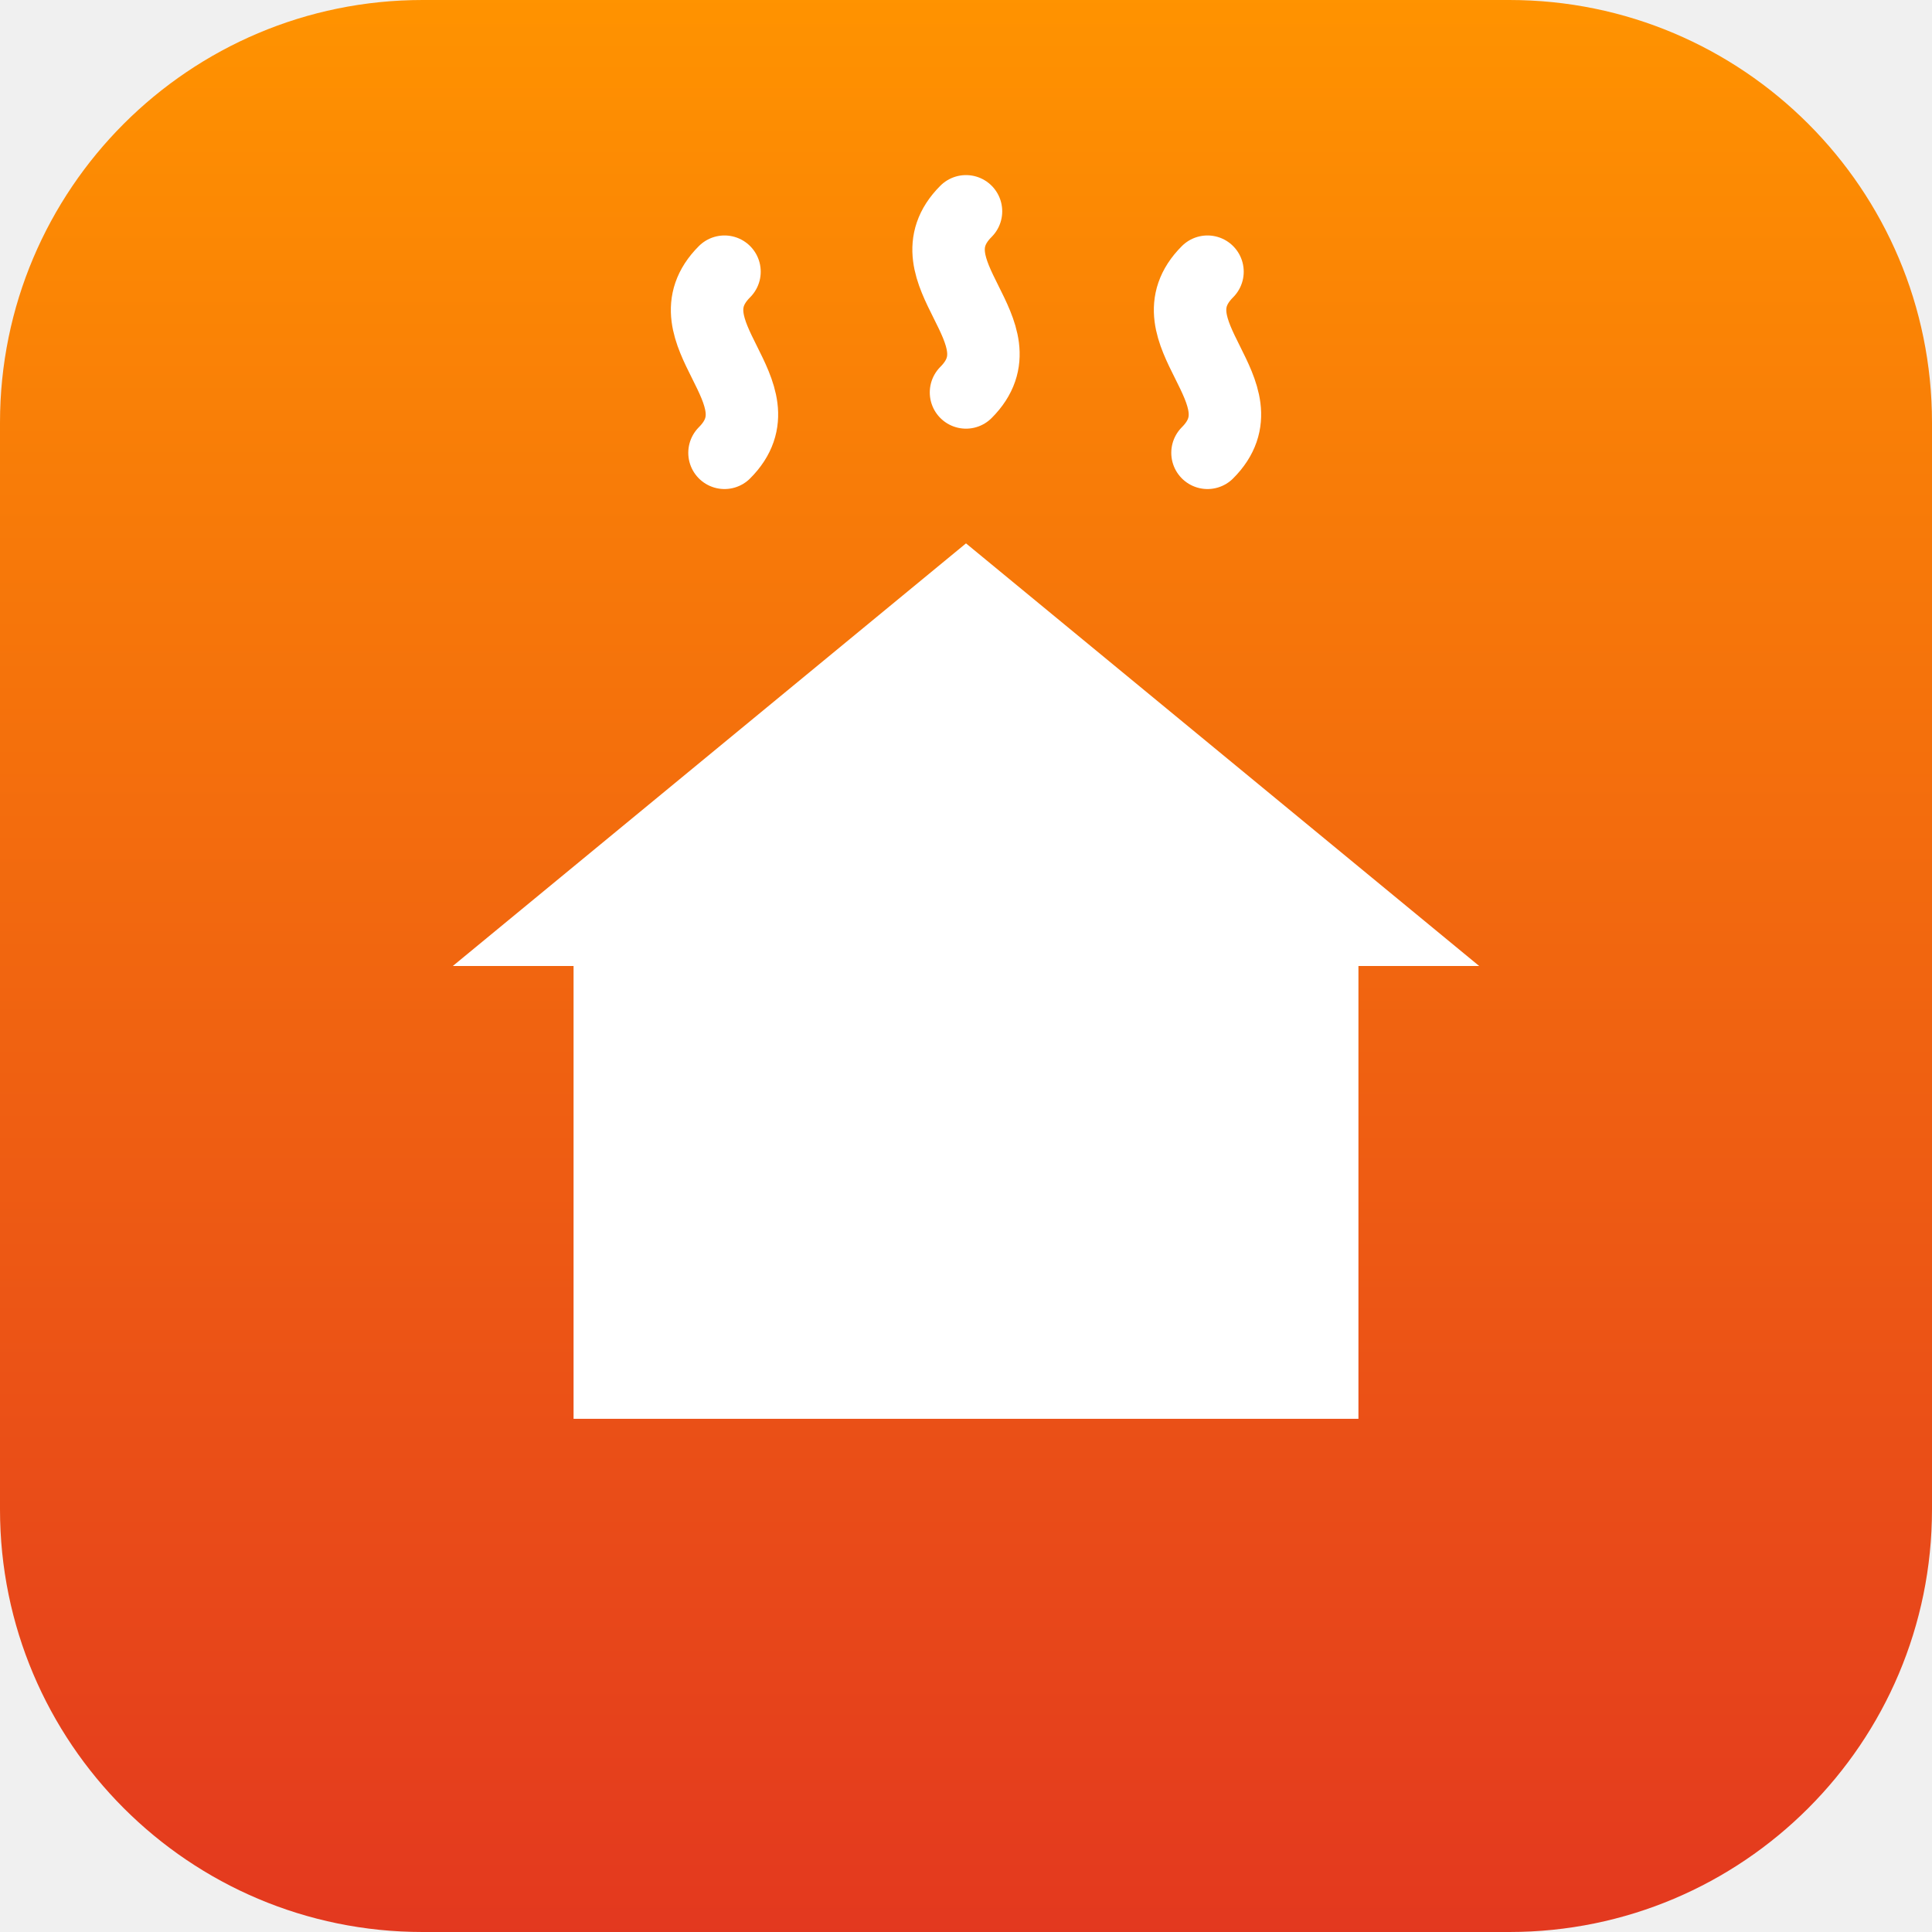
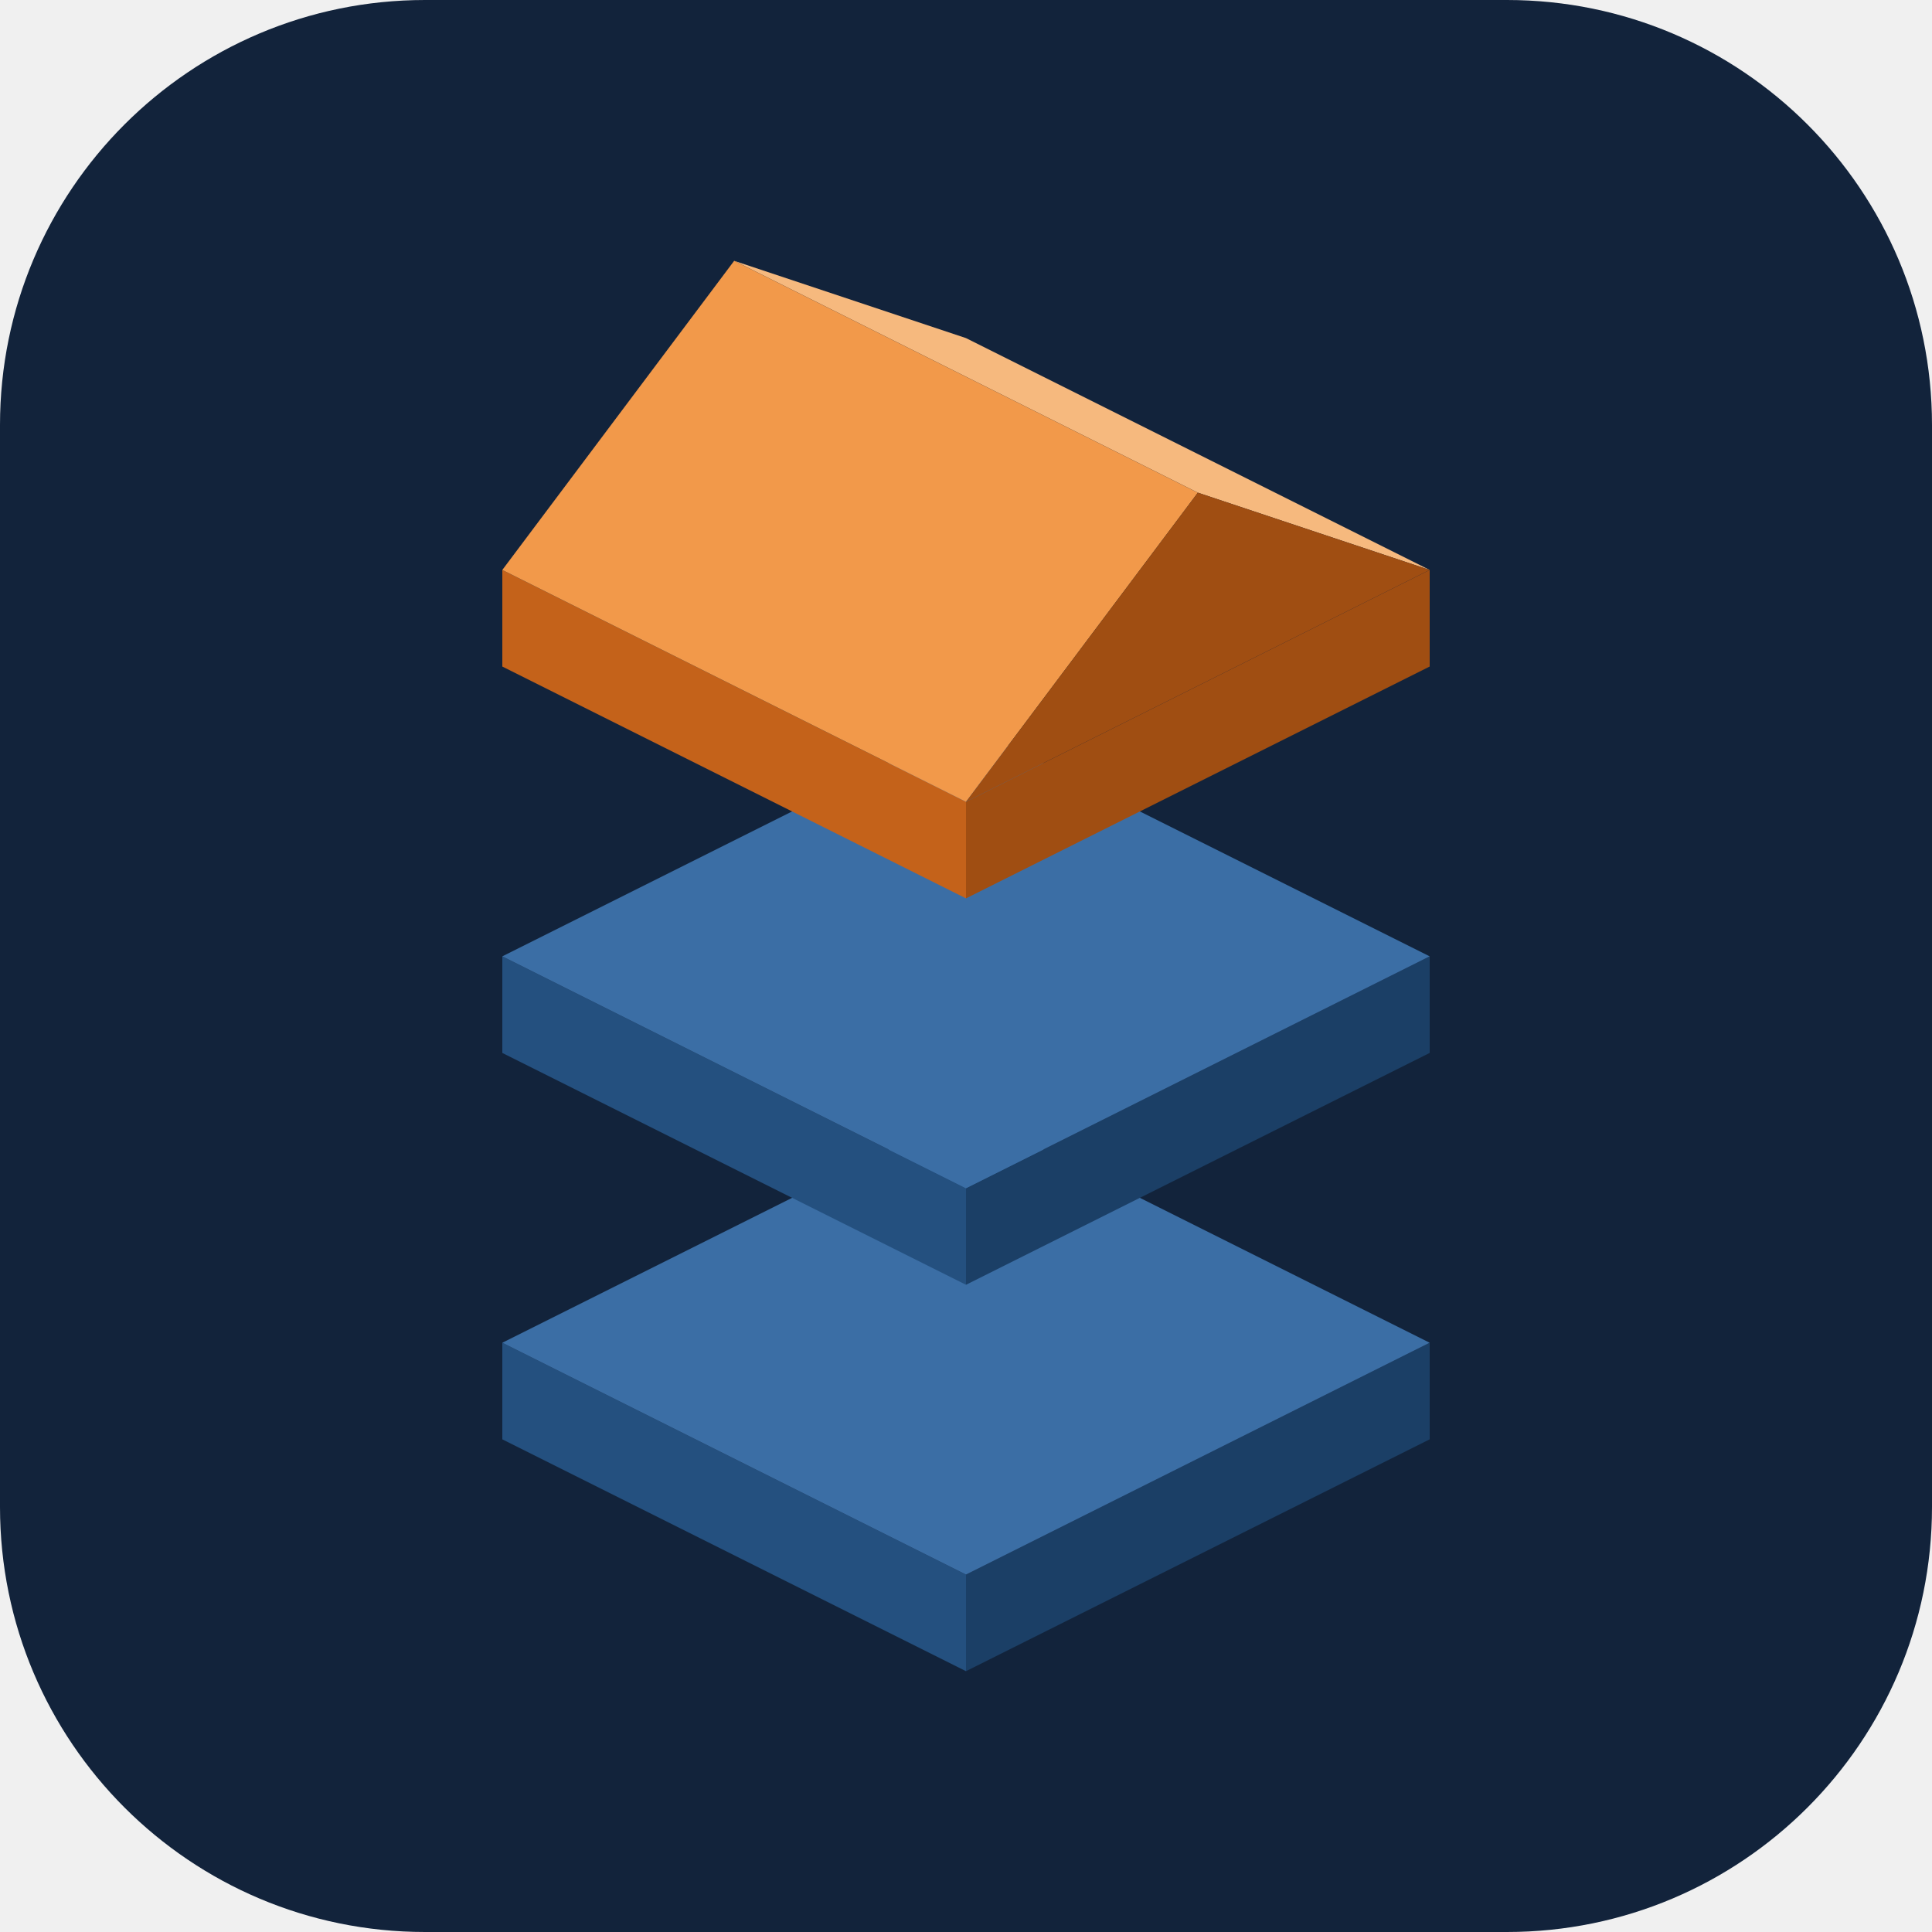
- <svg xmlns="http://www.w3.org/2000/svg" viewBox="0 0 64 64">
-   <defs>
-     <linearGradient id="g" x1="0" y1="0" x2="0" y2="1">
-       <stop offset="0" stop-color="#ff9300" />
-       <stop offset="1" stop-color="#e3381f" />
-     </linearGradient>
-   </defs>
-   <rect width="64" height="64" rx="14" fill="url(#g)" />
-   <path d="M32 18 15 32h4v15h26V32h4z" fill="#fff" />
-   <path d="M24 15c2-2-2-4 0-6M32 13c2-2-2-4 0-6M40 15c2-2-2-4 0-6" stroke="#fff" stroke-width="2.4" fill="none" stroke-linecap="round" />
+ <svg xmlns="http://www.w3.org/2000/svg" viewBox="0 0 100 100">
+   <rect width="100" height="100" rx="22" fill="#12233B" />
+   <polygon points="26,69.5 50,81.5 50,86.5 26,74.5" fill="#24507F" />
+   <polygon points="50,81.5 74,69.5 74,74.5 50,86.5" fill="#1B3F66" />
+   <polygon points="26,69.5 50,57.5 74,69.5 50,81.5" fill="#3B6EA5" />
+   <polygon points="26,49.5 50,61.5 50,66.5 26,54.5" fill="#24507F" />
+   <polygon points="50,61.5 74,49.5 74,54.5 50,66.5" fill="#1B3F66" />
+   <polygon points="26,49.5 50,37.5 74,49.5 50,61.5" fill="#3B6EA5" />
+   <polygon points="26,29.5 50,41.5 50,46.5 26,34.5" fill="#C4621A" />
+   <polygon points="50,41.5 74,29.5 74,34.5 50,46.5" fill="#A04E12" />
+   <polygon points="50,17.5 74,29.5 62,25.5 38,13.5" fill="#F6B97E" />
+   <polygon points="26,29.5 50,41.5 62,25.5 38,13.5" fill="#F2994A" />
+   <polygon points="50,41.5 74,29.5 62,25.5" fill="#A04E12" />
</svg>
